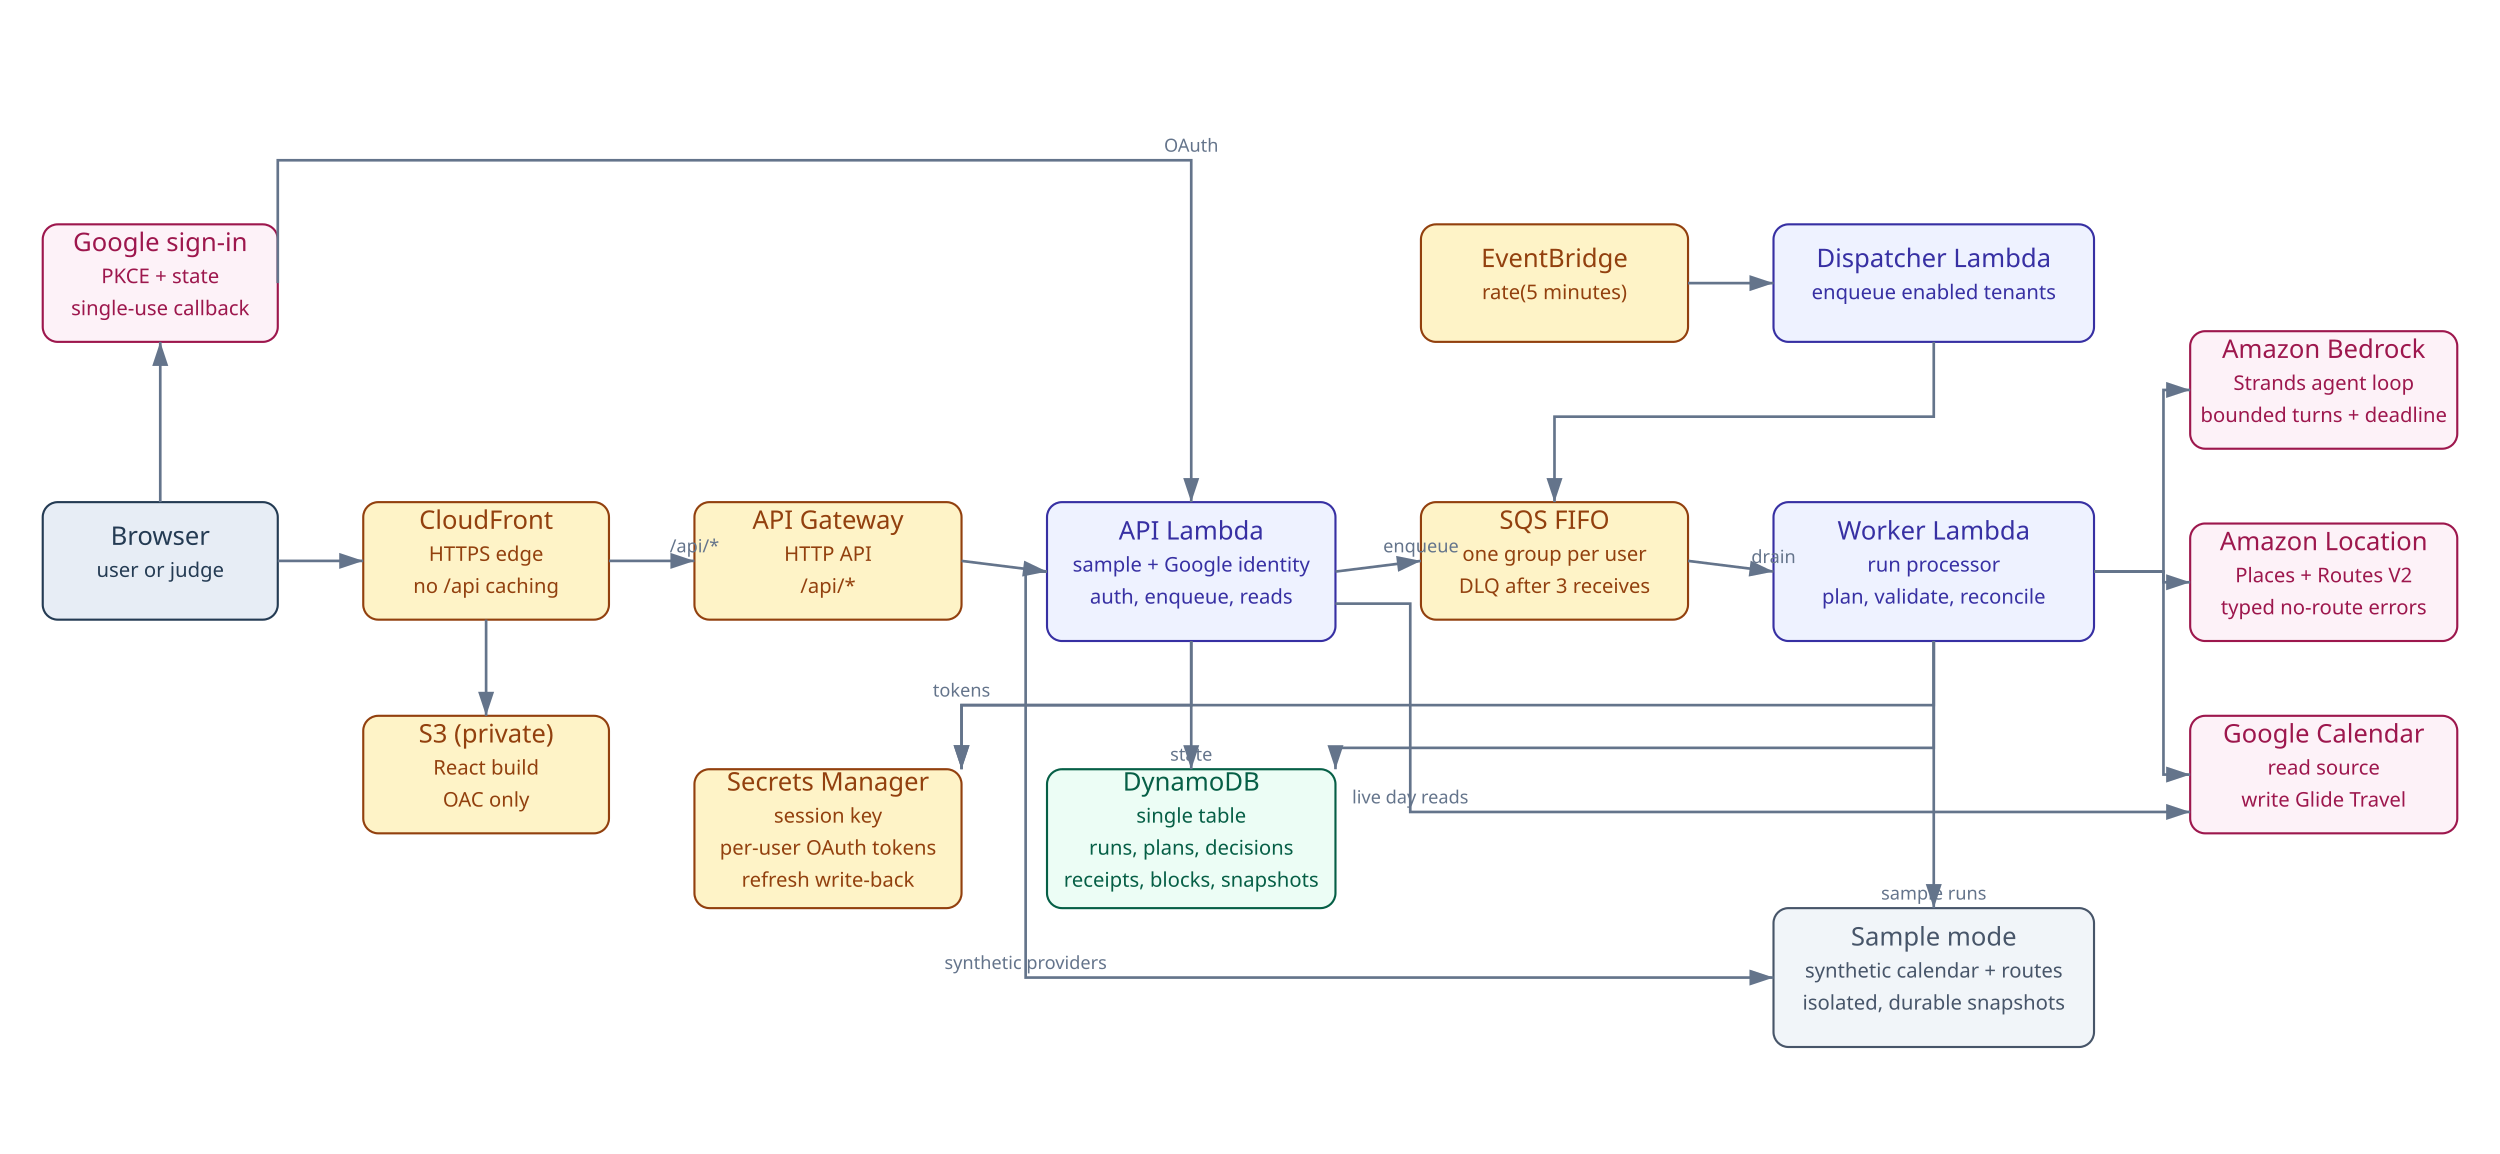
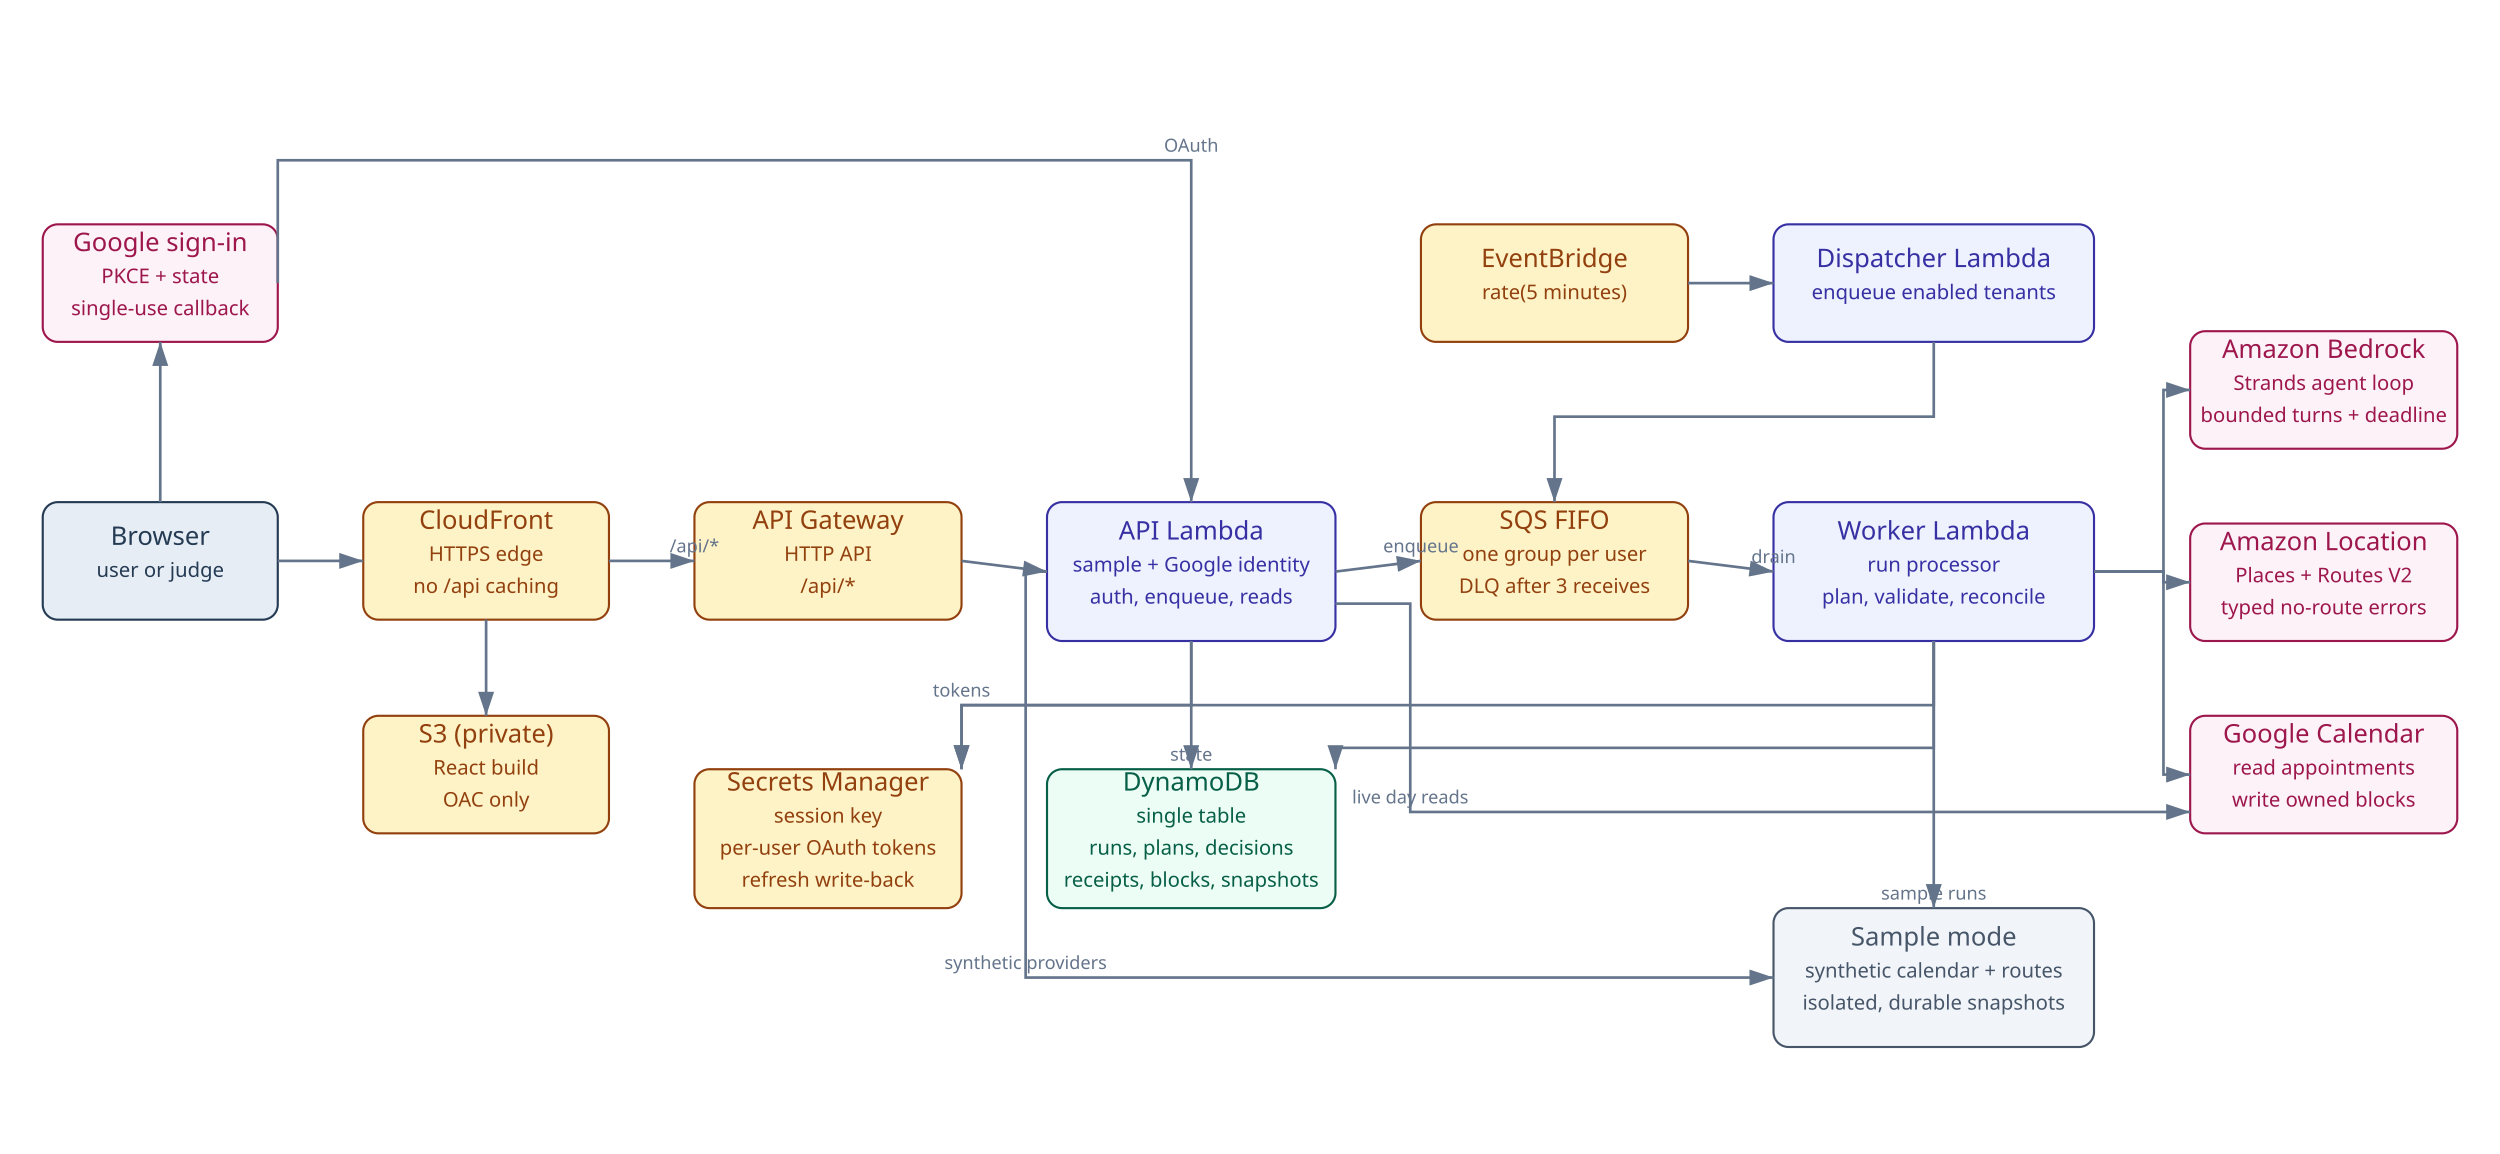
<svg xmlns="http://www.w3.org/2000/svg" width="2340" height="1080" viewBox="0 0 2340 1080" font-family="Segoe UI, sans-serif">
  <defs>
    <marker id="arrow" markerWidth="10" markerHeight="10" refX="9" refY="3" orient="auto">
      <path d="M0,0 L0,6 L9,3 z" fill="#64748b" />
    </marker>
  </defs>
  <rect x="40" y="470" width="220" height="110" rx="14" fill="#e7edf5" stroke="#243b53" stroke-width="2" />
  <text x="150" y="510" text-anchor="middle" font-family="Segoe UI, sans-serif" font-size="24" fill="#243b53">Browser</text>
  <text x="150" y="540" text-anchor="middle" font-family="Segoe UI, sans-serif" font-size="19" fill="#243b53">user or judge</text>
  <rect x="40" y="210" width="220" height="110" rx="14" fill="#fdf2f8" stroke="#9d174d" stroke-width="2" />
  <text x="150" y="235" text-anchor="middle" font-family="Segoe UI, sans-serif" font-size="24" fill="#9d174d">Google sign-in</text>
  <text x="150" y="265" text-anchor="middle" font-family="Segoe UI, sans-serif" font-size="19" fill="#9d174d">PKCE + state</text>
  <text x="150" y="295" text-anchor="middle" font-family="Segoe UI, sans-serif" font-size="19" fill="#9d174d">single-use callback</text>
  <rect x="340" y="470" width="230" height="110" rx="14" fill="#fef3c7" stroke="#92400e" stroke-width="2" />
  <text x="455" y="495" text-anchor="middle" font-family="Segoe UI, sans-serif" font-size="24" fill="#92400e">CloudFront</text>
  <text x="455" y="525" text-anchor="middle" font-family="Segoe UI, sans-serif" font-size="19" fill="#92400e">HTTPS edge</text>
  <text x="455" y="555" text-anchor="middle" font-family="Segoe UI, sans-serif" font-size="19" fill="#92400e">no /api caching</text>
  <rect x="340" y="670" width="230" height="110" rx="14" fill="#fef3c7" stroke="#92400e" stroke-width="2" />
  <text x="455" y="695" text-anchor="middle" font-family="Segoe UI, sans-serif" font-size="24" fill="#92400e">S3 (private)</text>
  <text x="455" y="725" text-anchor="middle" font-family="Segoe UI, sans-serif" font-size="19" fill="#92400e">React build</text>
  <text x="455" y="755" text-anchor="middle" font-family="Segoe UI, sans-serif" font-size="19" fill="#92400e">OAC only</text>
  <rect x="650" y="470" width="250" height="110" rx="14" fill="#fef3c7" stroke="#92400e" stroke-width="2" />
  <text x="775" y="495" text-anchor="middle" font-family="Segoe UI, sans-serif" font-size="24" fill="#92400e">API Gateway</text>
  <text x="775" y="525" text-anchor="middle" font-family="Segoe UI, sans-serif" font-size="19" fill="#92400e">HTTP API</text>
  <text x="775" y="555" text-anchor="middle" font-family="Segoe UI, sans-serif" font-size="19" fill="#92400e">/api/*</text>
  <rect x="980" y="470" width="270" height="130" rx="14" fill="#eef2ff" stroke="#3730a3" stroke-width="2" />
  <text x="1115" y="505" text-anchor="middle" font-family="Segoe UI, sans-serif" font-size="24" fill="#3730a3">API Lambda</text>
  <text x="1115" y="535" text-anchor="middle" font-family="Segoe UI, sans-serif" font-size="19" fill="#3730a3">sample + Google identity</text>
  <text x="1115" y="565" text-anchor="middle" font-family="Segoe UI, sans-serif" font-size="19" fill="#3730a3">auth, enqueue, reads</text>
  <rect x="1330" y="470" width="250" height="110" rx="14" fill="#fef3c7" stroke="#92400e" stroke-width="2" />
  <text x="1455" y="495" text-anchor="middle" font-family="Segoe UI, sans-serif" font-size="24" fill="#92400e">SQS FIFO</text>
  <text x="1455" y="525" text-anchor="middle" font-family="Segoe UI, sans-serif" font-size="19" fill="#92400e">one group per user</text>
  <text x="1455" y="555" text-anchor="middle" font-family="Segoe UI, sans-serif" font-size="19" fill="#92400e">DLQ after 3 receives</text>
  <rect x="1660" y="470" width="300" height="130" rx="14" fill="#eef2ff" stroke="#3730a3" stroke-width="2" />
  <text x="1810" y="505" text-anchor="middle" font-family="Segoe UI, sans-serif" font-size="24" fill="#3730a3">Worker Lambda</text>
  <text x="1810" y="535" text-anchor="middle" font-family="Segoe UI, sans-serif" font-size="19" fill="#3730a3">run processor</text>
  <text x="1810" y="565" text-anchor="middle" font-family="Segoe UI, sans-serif" font-size="19" fill="#3730a3">plan, validate, reconcile</text>
  <rect x="1330" y="210" width="250" height="110" rx="14" fill="#fef3c7" stroke="#92400e" stroke-width="2" />
  <text x="1455" y="250" text-anchor="middle" font-family="Segoe UI, sans-serif" font-size="24" fill="#92400e">EventBridge</text>
  <text x="1455" y="280" text-anchor="middle" font-family="Segoe UI, sans-serif" font-size="19" fill="#92400e">rate(5 minutes)</text>
  <rect x="1660" y="210" width="300" height="110" rx="14" fill="#eef2ff" stroke="#3730a3" stroke-width="2" />
  <text x="1810" y="250" text-anchor="middle" font-family="Segoe UI, sans-serif" font-size="24" fill="#3730a3">Dispatcher Lambda</text>
  <text x="1810" y="280" text-anchor="middle" font-family="Segoe UI, sans-serif" font-size="19" fill="#3730a3">enqueue enabled tenants</text>
  <rect x="980" y="720" width="270" height="130" rx="14" fill="#ecfdf5" stroke="#065f46" stroke-width="2" />
  <text x="1115" y="740" text-anchor="middle" font-family="Segoe UI, sans-serif" font-size="24" fill="#065f46">DynamoDB</text>
  <text x="1115" y="770" text-anchor="middle" font-family="Segoe UI, sans-serif" font-size="19" fill="#065f46">single table</text>
  <text x="1115" y="800" text-anchor="middle" font-family="Segoe UI, sans-serif" font-size="19" fill="#065f46">runs, plans, decisions</text>
  <text x="1115" y="830" text-anchor="middle" font-family="Segoe UI, sans-serif" font-size="19" fill="#065f46">receipts, blocks, snapshots</text>
  <rect x="650" y="720" width="250" height="130" rx="14" fill="#fef3c7" stroke="#92400e" stroke-width="2" />
  <text x="775" y="740" text-anchor="middle" font-family="Segoe UI, sans-serif" font-size="24" fill="#92400e">Secrets Manager</text>
  <text x="775" y="770" text-anchor="middle" font-family="Segoe UI, sans-serif" font-size="19" fill="#92400e">session key</text>
  <text x="775" y="800" text-anchor="middle" font-family="Segoe UI, sans-serif" font-size="19" fill="#92400e">per-user OAuth tokens</text>
  <text x="775" y="830" text-anchor="middle" font-family="Segoe UI, sans-serif" font-size="19" fill="#92400e">refresh write-back</text>
  <rect x="1660" y="850" width="300" height="130" rx="14" fill="#f1f5f9" stroke="#475569" stroke-width="2" />
  <text x="1810" y="885" text-anchor="middle" font-family="Segoe UI, sans-serif" font-size="24" fill="#475569">Sample mode</text>
  <text x="1810" y="915" text-anchor="middle" font-family="Segoe UI, sans-serif" font-size="19" fill="#475569">synthetic calendar + routes</text>
  <text x="1810" y="945" text-anchor="middle" font-family="Segoe UI, sans-serif" font-size="19" fill="#475569">isolated, durable snapshots</text>
  <rect x="2050" y="310" width="250" height="110" rx="14" fill="#fdf2f8" stroke="#9d174d" stroke-width="2" />
  <text x="2175" y="335" text-anchor="middle" font-family="Segoe UI, sans-serif" font-size="24" fill="#9d174d">Amazon Bedrock</text>
  <text x="2175" y="365" text-anchor="middle" font-family="Segoe UI, sans-serif" font-size="19" fill="#9d174d">Strands agent loop</text>
  <text x="2175" y="395" text-anchor="middle" font-family="Segoe UI, sans-serif" font-size="19" fill="#9d174d">bounded turns + deadline</text>
  <rect x="2050" y="490" width="250" height="110" rx="14" fill="#fdf2f8" stroke="#9d174d" stroke-width="2" />
  <text x="2175" y="515" text-anchor="middle" font-family="Segoe UI, sans-serif" font-size="24" fill="#9d174d">Amazon Location</text>
  <text x="2175" y="545" text-anchor="middle" font-family="Segoe UI, sans-serif" font-size="19" fill="#9d174d">Places + Routes V2</text>
  <text x="2175" y="575" text-anchor="middle" font-family="Segoe UI, sans-serif" font-size="19" fill="#9d174d">typed no-route errors</text>
  <rect x="2050" y="670" width="250" height="110" rx="14" fill="#fdf2f8" stroke="#9d174d" stroke-width="2" />
  <text x="2175" y="695" text-anchor="middle" font-family="Segoe UI, sans-serif" font-size="24" fill="#9d174d">Google Calendar</text>
-   <text x="2175" y="725" text-anchor="middle" font-family="Segoe UI, sans-serif" font-size="19" fill="#9d174d">read source</text>
-   <text x="2175" y="755" text-anchor="middle" font-family="Segoe UI, sans-serif" font-size="19" fill="#9d174d">write Glide Travel</text>
+   <text x="2175" y="725" text-anchor="middle" font-family="Segoe UI, sans-serif" font-size="19" fill="#9d174d">read appointments</text>
+   <text x="2175" y="755" text-anchor="middle" font-family="Segoe UI, sans-serif" font-size="19" fill="#9d174d">write owned blocks</text>
  <polyline points="260,525 340,525" fill="none" stroke="#64748b" stroke-width="2.5" marker-end="url(#arrow)" />
  <polyline points="150,470 150,320" fill="none" stroke="#64748b" stroke-width="2.5" marker-end="url(#arrow)" />
  <polyline points="260,265 260,150 1115,150 1115,470" fill="none" stroke="#64748b" stroke-width="2.5" marker-end="url(#arrow)" />
  <text x="1115" y="142" text-anchor="middle" font-family="Segoe UI, sans-serif" font-size="17" fill="#64748b">OAuth</text>
  <polyline points="455,580 455,670" fill="none" stroke="#64748b" stroke-width="2.5" marker-end="url(#arrow)" />
  <polyline points="570,525 650,525" fill="none" stroke="#64748b" stroke-width="2.5" marker-end="url(#arrow)" />
  <text x="650" y="517" text-anchor="middle" font-family="Segoe UI, sans-serif" font-size="17" fill="#64748b">/api/*</text>
  <polyline points="900,525 980,535" fill="none" stroke="#64748b" stroke-width="2.5" marker-end="url(#arrow)" />
  <polyline points="1115,600 1115,720" fill="none" stroke="#64748b" stroke-width="2.5" marker-end="url(#arrow)" />
  <text x="1115" y="712" text-anchor="middle" font-family="Segoe UI, sans-serif" font-size="17" fill="#64748b">state</text>
  <polyline points="1250,535 1330,525" fill="none" stroke="#64748b" stroke-width="2.5" marker-end="url(#arrow)" />
  <text x="1330" y="517" text-anchor="middle" font-family="Segoe UI, sans-serif" font-size="17" fill="#64748b">enqueue</text>
  <polyline points="1115,600 1115,660 900,660 900,720" fill="none" stroke="#64748b" stroke-width="2.5" marker-end="url(#arrow)" />
  <text x="900" y="652" text-anchor="middle" font-family="Segoe UI, sans-serif" font-size="17" fill="#64748b">tokens</text>
  <polyline points="1250,565 1320,565 1320,760 2050,760" fill="none" stroke="#64748b" stroke-width="2.5" marker-end="url(#arrow)" />
  <text x="1320" y="752" text-anchor="middle" font-family="Segoe UI, sans-serif" font-size="17" fill="#64748b">live day reads</text>
  <polyline points="1580,265 1660,265" fill="none" stroke="#64748b" stroke-width="2.5" marker-end="url(#arrow)" />
  <polyline points="1810,320 1810,390 1455,390 1455,470" fill="none" stroke="#64748b" stroke-width="2.5" marker-end="url(#arrow)" />
  <polyline points="1580,525 1660,535" fill="none" stroke="#64748b" stroke-width="2.5" marker-end="url(#arrow)" />
  <text x="1660" y="527" text-anchor="middle" font-family="Segoe UI, sans-serif" font-size="17" fill="#64748b">drain</text>
  <polyline points="1960,535 2025,535 2025,365 2050,365" fill="none" stroke="#64748b" stroke-width="2.5" marker-end="url(#arrow)" />
  <polyline points="1960,535 2025,535 2025,545 2050,545" fill="none" stroke="#64748b" stroke-width="2.5" marker-end="url(#arrow)" />
  <polyline points="1960,535 2025,535 2025,725 2050,725" fill="none" stroke="#64748b" stroke-width="2.5" marker-end="url(#arrow)" />
  <polyline points="1810,600 1810,700 1250,700 1250,720" fill="none" stroke="#64748b" stroke-width="2.5" marker-end="url(#arrow)" />
  <polyline points="1810,600 1810,660 900,660 900,720" fill="none" stroke="#64748b" stroke-width="2.5" marker-end="url(#arrow)" />
  <polyline points="980,535 960,535 960,915 1660,915" fill="none" stroke="#64748b" stroke-width="2.5" marker-end="url(#arrow)" />
  <text x="960" y="907" text-anchor="middle" font-family="Segoe UI, sans-serif" font-size="17" fill="#64748b">synthetic providers</text>
  <polyline points="1810,600 1810,850" fill="none" stroke="#64748b" stroke-width="2.5" marker-end="url(#arrow)" />
  <text x="1810" y="842" text-anchor="middle" font-family="Segoe UI, sans-serif" font-size="17" fill="#64748b">sample runs</text>
</svg>
